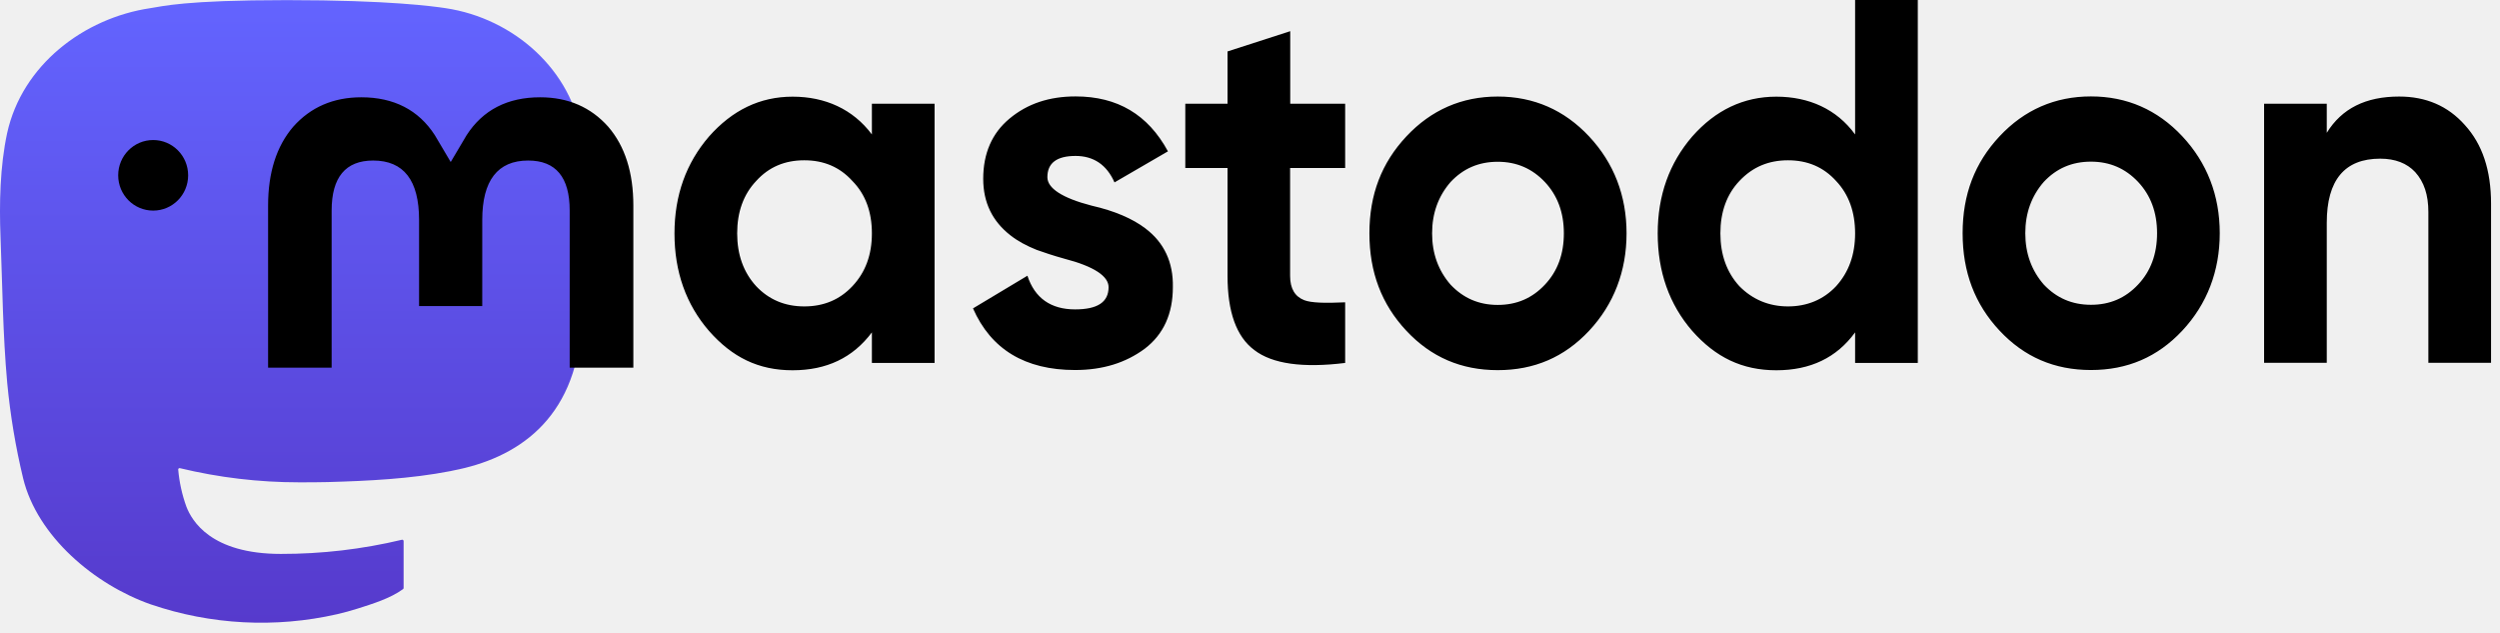
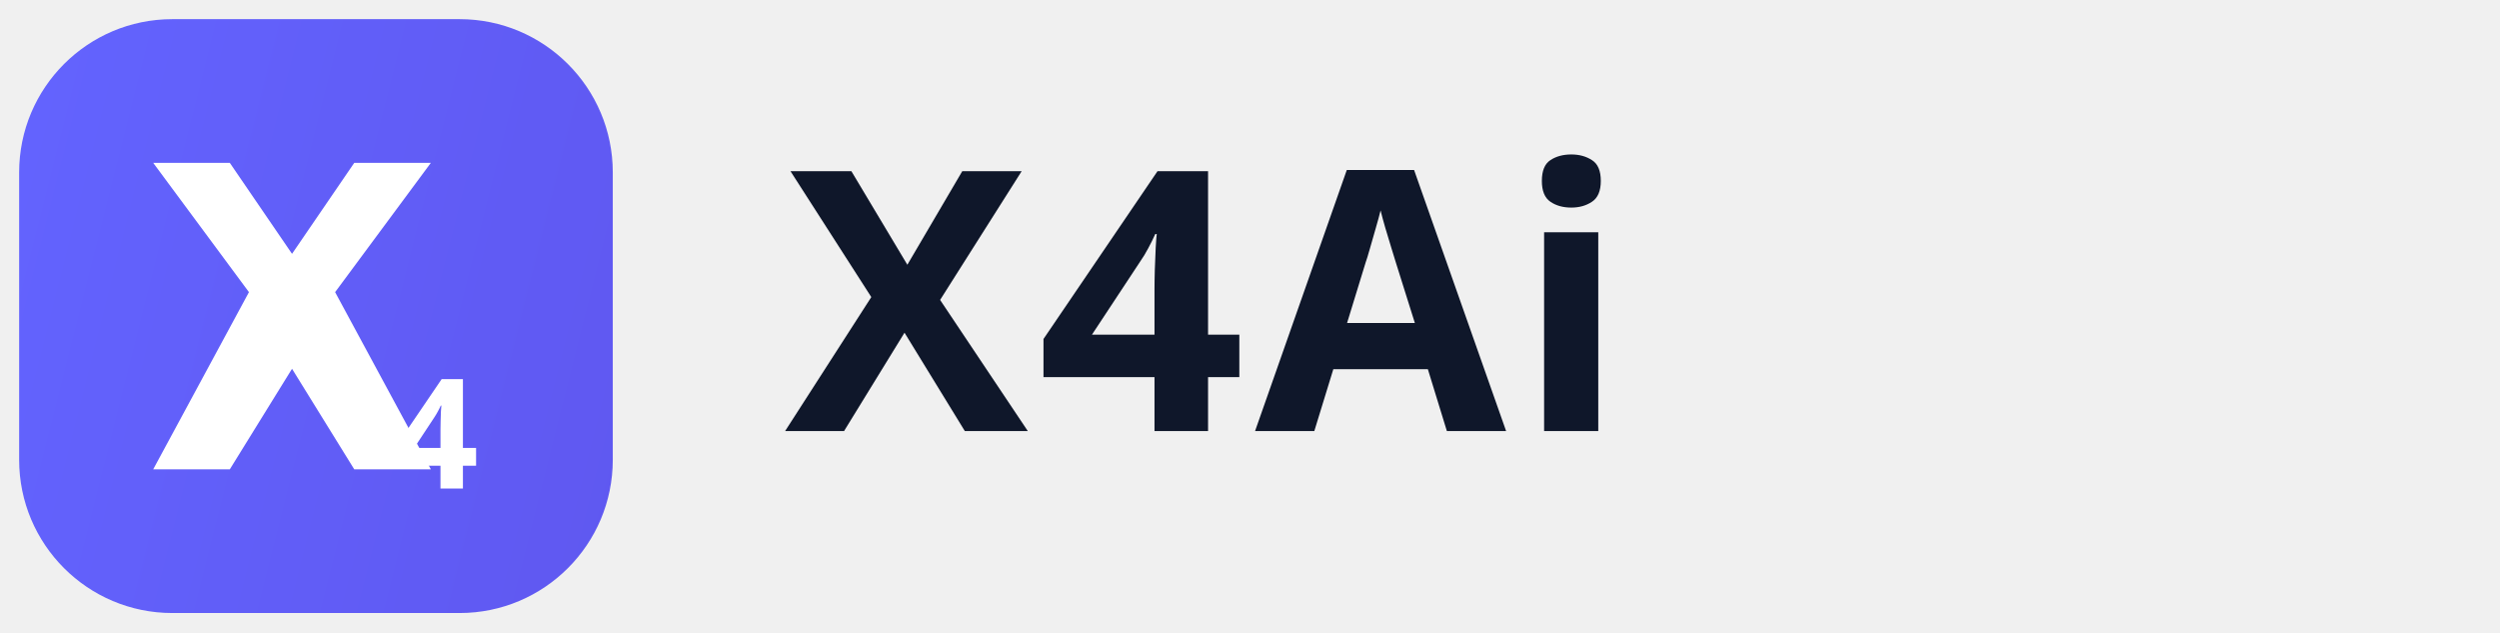
- <svg xmlns="http://www.w3.org/2000/svg" xmlns:xlink="http://www.w3.org/1999/xlink" width="261" height="66" viewBox="0 0 261 66" fill="none">
-   <symbol id="logo-symbol-wordmark">
-     <path d="M60.754 14.403C59.814 7.419 53.727 1.916 46.512 0.849C45.294 0.669 40.682 0.013 29.997 0.013H29.918C19.23 0.013 16.937 0.669 15.72 0.849C8.705 1.886 2.299 6.832 0.745 13.898C-0.003 17.378 -0.083 21.237 0.056 24.776C0.254 29.851 0.293 34.918 0.753 39.973C1.072 43.331 1.628 46.661 2.417 49.941C3.894 55.997 9.875 61.037 15.734 63.093C22.008 65.237 28.754 65.593 35.218 64.121C35.929 63.956 36.632 63.764 37.325 63.545C38.897 63.046 40.738 62.487 42.091 61.507C42.11 61.493 42.125 61.475 42.136 61.455C42.147 61.434 42.153 61.412 42.153 61.389V56.49C42.153 56.469 42.148 56.447 42.138 56.428C42.129 56.409 42.115 56.392 42.098 56.379C42.081 56.365 42.061 56.356 42.04 56.351C42.019 56.346 41.997 56.347 41.976 56.351C37.834 57.341 33.59 57.836 29.332 57.829C22.005 57.829 20.034 54.351 19.469 52.904C19.016 51.653 18.727 50.348 18.612 49.022C18.611 49 18.615 48.977 18.624 48.957C18.633 48.937 18.647 48.919 18.664 48.904C18.682 48.89 18.702 48.88 18.724 48.876C18.745 48.871 18.768 48.871 18.79 48.877C22.862 49.859 27.037 50.355 31.227 50.354C32.234 50.354 33.239 50.354 34.246 50.328C38.46 50.209 42.901 49.994 47.047 49.184C47.15 49.164 47.253 49.146 47.342 49.119C53.881 47.864 60.104 43.923 60.736 33.943C60.76 33.55 60.819 29.828 60.819 29.42C60.822 28.035 61.265 19.591 60.754 14.403Z" fill="url(#paint0_linear_89_11)" />
-     <path d="M12.344 18.303C12.344 16.267 13.978 14.619 15.997 14.619C18.016 14.619 19.65 16.267 19.65 18.303C19.65 20.34 18.016 21.987 15.997 21.987C13.978 21.987 12.344 20.34 12.344 18.303Z" fill="currentColor" />
-     <path d="M66.148 21.468V38.384H59.499V21.974C59.499 18.511 58.058 16.76 55.164 16.76C51.975 16.76 50.367 18.848 50.367 22.96V31.95H43.769V22.96C43.769 18.835 42.174 16.76 38.971 16.76C36.09 16.76 34.637 18.511 34.637 21.974V38.384H28V21.468C28 18.018 28.875 15.268 30.624 13.231C32.437 11.195 34.804 10.157 37.736 10.157C41.132 10.157 43.717 11.48 45.415 14.114L47.074 16.915L48.733 14.114C50.431 11.48 53.004 10.157 56.412 10.157C59.344 10.157 61.711 11.195 63.525 13.231C65.274 15.268 66.148 18.005 66.148 21.468ZM89.03 29.874C90.406 28.409 91.062 26.579 91.062 24.361C91.062 22.143 90.406 20.301 89.03 18.9C87.705 17.434 86.033 16.734 84.001 16.734C81.969 16.734 80.296 17.434 78.972 18.9C77.647 20.301 76.991 22.143 76.991 24.361C76.991 26.579 77.647 28.422 78.972 29.874C80.296 31.275 81.969 31.989 84.001 31.989C86.033 31.989 87.705 31.288 89.03 29.874ZM91.062 10.832H97.609V37.891H91.062V34.7C89.081 37.346 86.342 38.656 82.779 38.656C79.216 38.656 76.477 37.307 74.046 34.544C71.653 31.781 70.444 28.37 70.444 24.374C70.444 20.379 71.666 17.019 74.046 14.256C76.489 11.493 79.383 10.092 82.779 10.092C86.174 10.092 89.081 11.389 91.062 14.036V10.845V10.832ZM119.654 23.868C121.583 25.334 122.548 27.384 122.496 29.978C122.496 32.741 121.532 34.907 119.551 36.412C117.57 37.878 115.178 38.63 112.284 38.63C107.049 38.63 103.499 36.464 101.621 32.196L107.306 28.785C108.065 31.107 109.737 32.3 112.284 32.3C114.625 32.3 115.782 31.548 115.782 29.978C115.782 28.837 114.265 27.812 111.165 27.008C109.995 26.683 109.03 26.359 108.271 26.087C107.204 25.659 106.29 25.166 105.532 24.569C103.654 23.103 102.689 21.157 102.689 18.667C102.689 16.02 103.602 13.906 105.429 12.388C107.306 10.819 109.596 10.066 112.335 10.066C116.709 10.066 119.898 11.96 121.982 15.8L116.4 19.043C115.59 17.201 114.213 16.28 112.335 16.28C110.355 16.28 109.39 17.032 109.39 18.498C109.39 19.64 110.908 20.664 114.008 21.468C116.4 22.013 118.278 22.818 119.641 23.855L119.654 23.868ZM140.477 17.538H134.741V28.798C134.741 30.147 135.255 30.964 136.22 31.34C136.927 31.613 138.355 31.665 140.49 31.561V37.891C136.079 38.436 132.876 37.995 130.998 36.542C129.12 35.141 128.207 32.534 128.207 28.811V17.538H123.795V10.832H128.207V5.37L134.754 3.256V10.832H140.49V17.538H140.477ZM161.352 29.719C162.677 28.318 163.333 26.528 163.333 24.361C163.333 22.195 162.677 20.418 161.352 19.004C160.027 17.603 158.407 16.889 156.426 16.889C154.445 16.889 152.825 17.59 151.5 19.004C150.227 20.47 149.571 22.247 149.571 24.361C149.571 26.476 150.227 28.253 151.5 29.719C152.825 31.12 154.445 31.833 156.426 31.833C158.407 31.833 160.027 31.133 161.352 29.719ZM146.883 34.531C144.297 31.768 143.024 28.422 143.024 24.361C143.024 20.301 144.297 17.006 146.883 14.243C149.468 11.48 152.67 10.079 156.426 10.079C160.182 10.079 163.384 11.48 165.97 14.243C168.555 17.006 169.88 20.418 169.88 24.361C169.88 28.305 168.555 31.768 165.97 34.531C163.384 37.294 160.233 38.643 156.426 38.643C152.619 38.643 149.468 37.294 146.883 34.531ZM191.771 29.874C193.095 28.409 193.751 26.579 193.751 24.361C193.751 22.143 193.095 20.301 191.771 18.9C190.446 17.434 188.774 16.734 186.742 16.734C184.709 16.734 183.037 17.434 181.661 18.9C180.336 20.301 179.68 22.143 179.68 24.361C179.68 26.579 180.336 28.422 181.661 29.874C183.037 31.275 184.761 31.989 186.742 31.989C188.722 31.989 190.446 31.288 191.771 29.874ZM193.751 0H200.298V37.891H193.751V34.7C191.822 37.346 189.082 38.656 185.52 38.656C181.957 38.656 179.179 37.307 176.735 34.544C174.343 31.781 173.134 28.37 173.134 24.374C173.134 20.379 174.356 17.019 176.735 14.256C179.166 11.493 182.111 10.092 185.52 10.092C188.928 10.092 191.822 11.389 193.751 14.036V0.013V0ZM223.308 29.706C224.633 28.305 225.289 26.515 225.289 24.348C225.289 22.182 224.633 20.405 223.308 18.991C221.983 17.59 220.363 16.877 218.382 16.877C216.401 16.877 214.78 17.577 213.456 18.991C212.182 20.457 211.526 22.234 211.526 24.348C211.526 26.463 212.182 28.24 213.456 29.706C214.78 31.107 216.401 31.82 218.382 31.82C220.363 31.82 221.983 31.12 223.308 29.706ZM208.838 34.518C206.253 31.755 204.98 28.409 204.98 24.348C204.98 20.288 206.253 16.993 208.838 14.23C211.424 11.467 214.626 10.066 218.382 10.066C222.137 10.066 225.34 11.467 227.925 14.23C230.511 16.993 231.835 20.405 231.835 24.348C231.835 28.292 230.511 31.755 227.925 34.518C225.34 37.281 222.189 38.63 218.382 38.63C214.575 38.63 211.424 37.281 208.838 34.518ZM260.17 21.261V37.878H253.623V22.13C253.623 20.34 253.173 18.991 252.247 17.966C251.385 17.045 250.164 16.565 248.594 16.565C244.89 16.565 243.012 18.783 243.012 23.272V37.878H236.466V10.832H243.012V13.867C244.581 11.325 247.077 10.079 250.575 10.079C253.366 10.079 255.656 11.052 257.431 13.05C259.257 15.047 260.17 17.759 260.17 21.274" fill="currentColor" />
+ <svg xmlns="http://www.w3.org/2000/svg" xmlns:xlink="http://www.w3.org/1999/xlink" width="261" height="66" viewBox="0 0 261 66">
+   <symbol id="logo-symbol-wordmark" viewBox="0 0 261 66">
    <defs>
-       <linearGradient id="paint0_linear_89_11" x1="30.5" y1="0.013" x2="30.5" y2="65.013" gradientUnits="userSpaceOnUse">
-         <stop stop-color="#6364FF" />
+       <linearGradient id="x4ai-wordmark-gradient" x1="0" y1="0" x2="261" y2="66" gradientUnits="userSpaceOnUse">
+         <stop offset="0" stop-color="#6364FF" />
        <stop offset="1" stop-color="#563ACC" />
      </linearGradient>
    </defs>
+     <rect x="2" y="2" width="62" height="62" rx="16" fill="url(#x4ai-wordmark-gradient)" />
+     <path d="M16 17h8l6.5 9.5L37 17h8l-10 13.5L45 49h-8l-6.5-10.5L24 49h-8l10-18.5L16 17z" fill="#fff" />
+     <text x="50" y="51" font-family="Verdana, sans-serif" font-size="16" font-weight="700" text-anchor="end" fill="#fff">4</text>
+     <text x="82" y="45" font-family="Verdana, sans-serif" font-size="38" font-weight="700" letter-spacing="1" fill="#0F172A">X4Ai</text>
  </symbol>
  <use xlink:href="#logo-symbol-wordmark" />
</svg>
